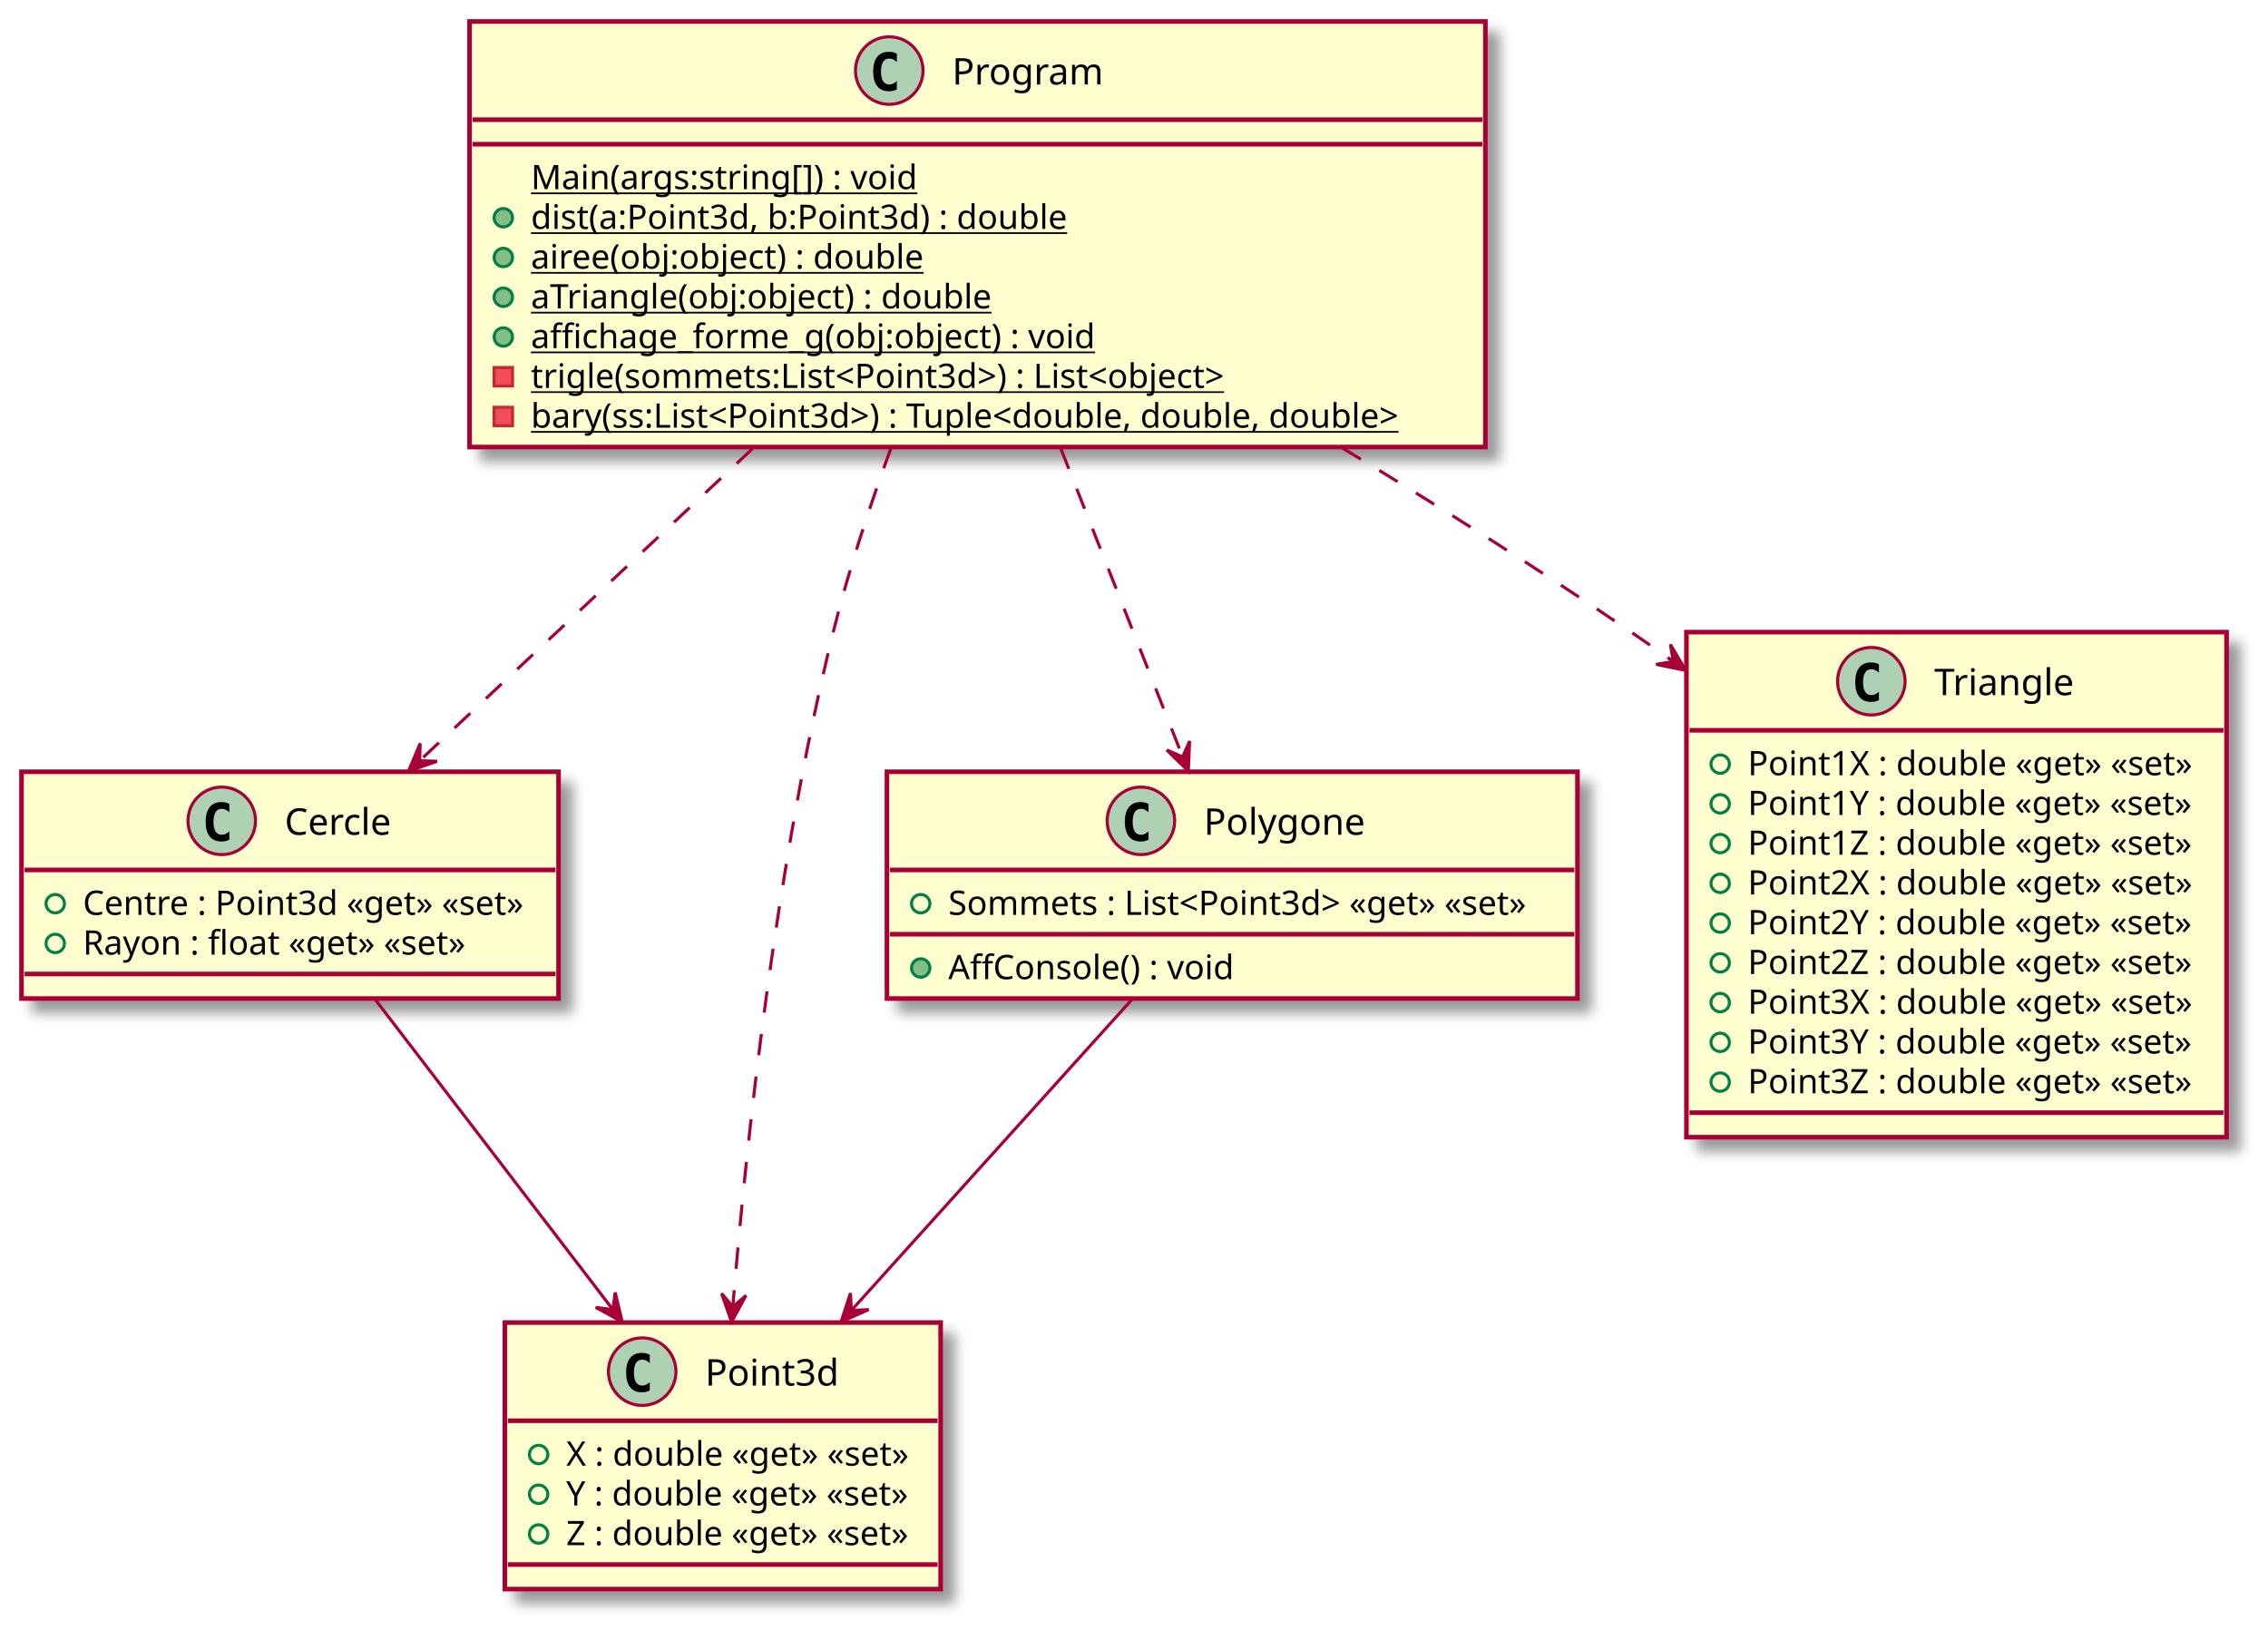
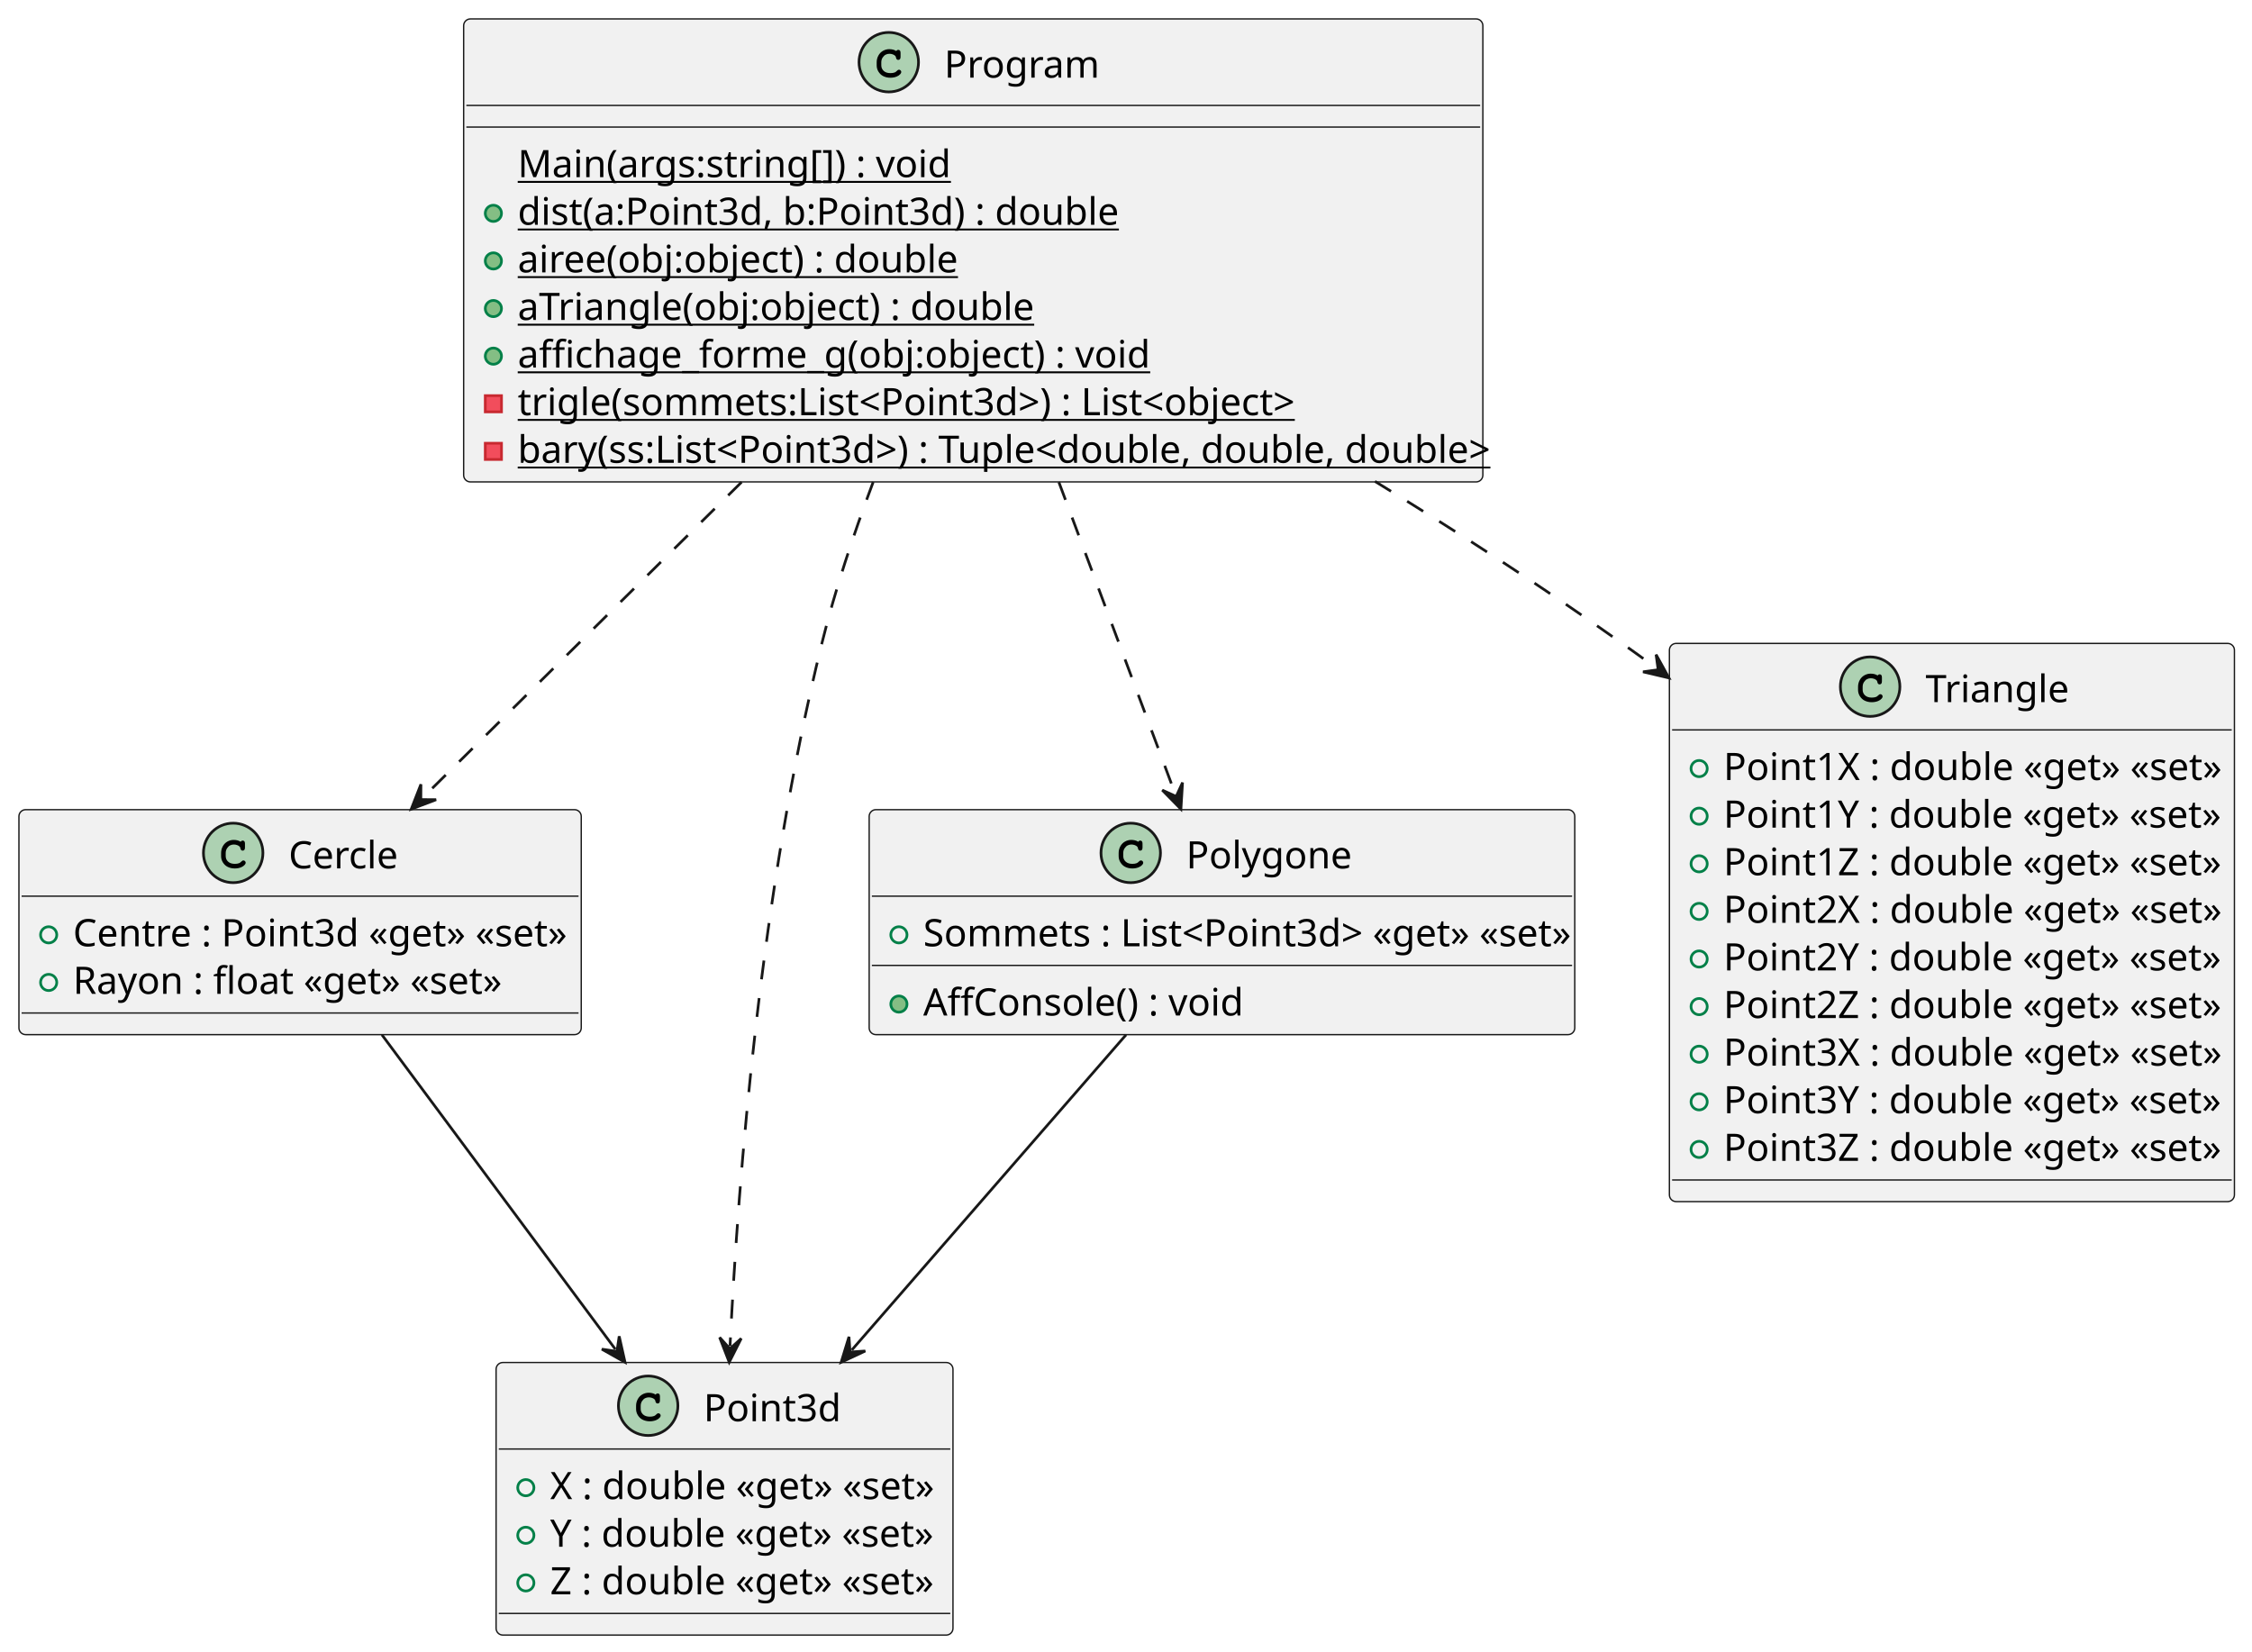
- <svg xmlns="http://www.w3.org/2000/svg" contentScriptType="application/ecmascript" contentStyleType="text/css" height="531px" preserveAspectRatio="none" style="width:739px;height:531px;background:#FFFFFF;" version="1.1" viewBox="0 0 739 531" width="739px" zoomAndPan="magnify">
-   <defs>
-     <filter height="300%" id="f4otr1z3dgwz1" width="300%" x="-1" y="-1">
-       <feGaussianBlur result="blurOut" stdDeviation="2.0" />
-       <feColorMatrix in="blurOut" result="blurOut2" type="matrix" values="0 0 0 0 0 0 0 0 0 0 0 0 0 0 0 0 0 0 .4 0" />
-       <feOffset dx="4.0" dy="4.0" in="blurOut2" result="blurOut3" />
-       <feBlend in="SourceGraphic" in2="blurOut3" mode="normal" />
-     </filter>
-   </defs>
+ <svg xmlns="http://www.w3.org/2000/svg" contentStyleType="text/css" height="611px" preserveAspectRatio="none" style="width:833px;height:611px;background:#FFFFFF;" version="1.1" viewBox="0 0 833 611" width="833px" zoomAndPan="magnify">
+   <defs />
  <g>
-     <rect codeLine="1" fill="#FEFECE" filter="url(#f4otr1z3dgwz1)" height="73.91" id="Cercle" style="stroke:#A80036;stroke-width:1.5;" width="175" x="7" y="251.5" />
-     <ellipse cx="72.25" cy="267.5" fill="#ADD1B2" rx="11" ry="11" style="stroke:#A80036;stroke-width:1.0;" />
-     <path d="M74.723,273.643 Q74.142,273.942 73.503,274.091 Q72.864,274.241 72.158,274.241 Q69.651,274.241 68.332,272.589 Q67.012,270.937 67.012,267.816 Q67.012,264.687 68.332,263.035 Q69.651,261.383 72.158,261.383 Q72.864,261.383 73.511,261.532 Q74.159,261.682 74.723,261.981 L74.723,264.703 Q74.092,264.122 73.499,263.852 Q72.905,263.582 72.274,263.582 Q70.93,263.582 70.245,264.649 Q69.56,265.716 69.56,267.816 Q69.56,269.908 70.245,270.974 Q70.93,272.041 72.274,272.041 Q72.905,272.041 73.499,271.771 Q74.092,271.502 74.723,270.92 Z " fill="#000000" />
-     <text fill="#000000" font-family="sans-serif" font-size="12" lengthAdjust="spacing" textLength="36" x="92.75" y="272.035">Cercle</text>
-     <line style="stroke:#A80036;stroke-width:1.5;" x1="8" x2="181" y1="283.5" y2="283.5" />
-     <ellipse cx="18" cy="294.5" rx="3" ry="3" style="stroke:#038048;stroke-width:1.0;fill:none;" />
-     <text fill="#000000" font-family="sans-serif" font-size="11" lengthAdjust="spacing" textLength="149" x="27" y="298.135">Centre : Point3d «get» «set»</text>
-     <ellipse cx="18" cy="307.455" rx="3" ry="3" style="stroke:#038048;stroke-width:1.0;fill:none;" />
-     <text fill="#000000" font-family="sans-serif" font-size="11" lengthAdjust="spacing" textLength="129" x="27" y="311.09">Rayon : float «get» «set»</text>
-     <line style="stroke:#A80036;stroke-width:1.5;" x1="8" x2="181" y1="317.41" y2="317.41" />
-     <rect codeLine="8" fill="#FEFECE" filter="url(#f4otr1z3dgwz1)" height="86.865" id="Point3d" style="stroke:#A80036;stroke-width:1.5;" width="142" x="164.5" y="431" />
-     <ellipse cx="209.25" cy="447" fill="#ADD1B2" rx="11" ry="11" style="stroke:#A80036;stroke-width:1.0;" />
-     <path d="M211.723,453.143 Q211.142,453.442 210.503,453.591 Q209.864,453.741 209.158,453.741 Q206.651,453.741 205.332,452.089 Q204.012,450.437 204.012,447.316 Q204.012,444.187 205.332,442.535 Q206.651,440.883 209.158,440.883 Q209.864,440.883 210.511,441.032 Q211.159,441.182 211.723,441.481 L211.723,444.203 Q211.092,443.622 210.499,443.352 Q209.905,443.082 209.274,443.082 Q207.93,443.082 207.245,444.149 Q206.56,445.216 206.56,447.316 Q206.56,449.408 207.245,450.474 Q207.93,451.541 209.274,451.541 Q209.905,451.541 210.499,451.271 Q211.092,451.002 211.723,450.42 Z " fill="#000000" />
-     <text fill="#000000" font-family="sans-serif" font-size="12" lengthAdjust="spacing" textLength="44" x="229.75" y="451.535">Point3d</text>
-     <line style="stroke:#A80036;stroke-width:1.5;" x1="165.5" x2="305.5" y1="463" y2="463" />
-     <ellipse cx="175.5" cy="474" rx="3" ry="3" style="stroke:#038048;stroke-width:1.0;fill:none;" />
-     <text fill="#000000" font-family="sans-serif" font-size="11" lengthAdjust="spacing" textLength="116" x="184.5" y="477.635">X : double «get» «set»</text>
-     <ellipse cx="175.5" cy="486.955" rx="3" ry="3" style="stroke:#038048;stroke-width:1.0;fill:none;" />
-     <text fill="#000000" font-family="sans-serif" font-size="11" lengthAdjust="spacing" textLength="116" x="184.5" y="490.59">Y : double «get» «set»</text>
-     <ellipse cx="175.5" cy="499.91" rx="3" ry="3" style="stroke:#038048;stroke-width:1.0;fill:none;" />
-     <text fill="#000000" font-family="sans-serif" font-size="11" lengthAdjust="spacing" textLength="116" x="184.5" y="503.545">Z : double «get» «set»</text>
-     <line style="stroke:#A80036;stroke-width:1.5;" x1="165.5" x2="305.5" y1="509.865" y2="509.865" />
-     <rect codeLine="13" fill="#FEFECE" filter="url(#f4otr1z3dgwz1)" height="73.91" id="Polygone" style="stroke:#A80036;stroke-width:1.5;" width="225" x="289" y="251.5" />
-     <ellipse cx="371.75" cy="267.5" fill="#ADD1B2" rx="11" ry="11" style="stroke:#A80036;stroke-width:1.0;" />
-     <path d="M374.223,273.643 Q373.642,273.942 373.003,274.091 Q372.364,274.241 371.658,274.241 Q369.151,274.241 367.832,272.589 Q366.512,270.937 366.512,267.816 Q366.512,264.687 367.832,263.035 Q369.151,261.383 371.658,261.383 Q372.364,261.383 373.011,261.532 Q373.659,261.682 374.223,261.981 L374.223,264.703 Q373.592,264.122 372.999,263.852 Q372.405,263.582 371.774,263.582 Q370.43,263.582 369.745,264.649 Q369.06,265.716 369.06,267.816 Q369.06,269.908 369.745,270.974 Q370.43,272.041 371.774,272.041 Q372.405,272.041 372.999,271.771 Q373.592,271.502 374.223,270.92 Z " fill="#000000" />
-     <text fill="#000000" font-family="sans-serif" font-size="12" lengthAdjust="spacing" textLength="51" x="392.25" y="272.035">Polygone</text>
-     <line style="stroke:#A80036;stroke-width:1.5;" x1="290" x2="513" y1="283.5" y2="283.5" />
-     <ellipse cx="300" cy="294.5" rx="3" ry="3" style="stroke:#038048;stroke-width:1.0;fill:none;" />
-     <text fill="#000000" font-family="sans-serif" font-size="11" lengthAdjust="spacing" textLength="199" x="309" y="298.135">Sommets : List&lt;Point3d&gt; «get» «set»</text>
-     <line style="stroke:#A80036;stroke-width:1.5;" x1="290" x2="513" y1="304.455" y2="304.455" />
-     <ellipse cx="300" cy="315.455" fill="#84BE84" rx="3" ry="3" style="stroke:#038048;stroke-width:1.0;" />
-     <text fill="#000000" font-family="sans-serif" font-size="11" lengthAdjust="spacing" textLength="100" x="309" y="319.09">AffConsole() : void</text>
-     <rect codeLine="18" fill="#FEFECE" filter="url(#f4otr1z3dgwz1)" height="138.685" id="Program" style="stroke:#A80036;stroke-width:1.5;" width="331" x="153" y="7" />
-     <ellipse cx="289.75" cy="23" fill="#ADD1B2" rx="11" ry="11" style="stroke:#A80036;stroke-width:1.0;" />
-     <path d="M292.223,29.143 Q291.642,29.442 291.003,29.591 Q290.364,29.741 289.658,29.741 Q287.151,29.741 285.832,28.089 Q284.512,26.437 284.512,23.316 Q284.512,20.186 285.832,18.535 Q287.151,16.883 289.658,16.883 Q290.364,16.883 291.011,17.032 Q291.659,17.182 292.223,17.48 L292.223,20.203 Q291.592,19.622 290.999,19.352 Q290.405,19.082 289.774,19.082 Q288.43,19.082 287.745,20.149 Q287.06,21.216 287.06,23.316 Q287.06,25.408 287.745,26.474 Q288.43,27.541 289.774,27.541 Q290.405,27.541 290.999,27.271 Q291.592,27.002 292.223,26.42 Z " fill="#000000" />
-     <text fill="#000000" font-family="sans-serif" font-size="12" lengthAdjust="spacing" textLength="49" x="310.25" y="27.535">Program</text>
-     <line style="stroke:#A80036;stroke-width:1.5;" x1="154" x2="483" y1="39" y2="39" />
-     <line style="stroke:#A80036;stroke-width:1.5;" x1="154" x2="483" y1="47" y2="47" />
-     <text fill="#000000" font-family="sans-serif" font-size="11" lengthAdjust="spacing" text-decoration="underline" textLength="132" x="173" y="61.635">Main(args:string[]) : void</text>
-     <ellipse cx="164" cy="70.955" fill="#84BE84" rx="3" ry="3" style="stroke:#038048;stroke-width:1.0;" />
-     <text fill="#000000" font-family="sans-serif" font-size="11" lengthAdjust="spacing" text-decoration="underline" textLength="181" x="173" y="74.59">dist(a:Point3d, b:Point3d) : double</text>
-     <ellipse cx="164" cy="83.91" fill="#84BE84" rx="3" ry="3" style="stroke:#038048;stroke-width:1.0;" />
-     <text fill="#000000" font-family="sans-serif" font-size="11" lengthAdjust="spacing" text-decoration="underline" textLength="133" x="173" y="87.545">airee(obj:object) : double</text>
-     <ellipse cx="164" cy="96.865" fill="#84BE84" rx="3" ry="3" style="stroke:#038048;stroke-width:1.0;" />
-     <text fill="#000000" font-family="sans-serif" font-size="11" lengthAdjust="spacing" text-decoration="underline" textLength="157" x="173" y="100.5">aTriangle(obj:object) : double</text>
-     <ellipse cx="164" cy="109.82" fill="#84BE84" rx="3" ry="3" style="stroke:#038048;stroke-width:1.0;" />
-     <text fill="#000000" font-family="sans-serif" font-size="11" lengthAdjust="spacing" text-decoration="underline" textLength="193" x="173" y="113.455">affichage_forme_g(obj:object) : void</text>
-     <rect fill="#F24D5C" height="6" style="stroke:#C82930;stroke-width:1.0;" width="6" x="161" y="119.775" />
-     <text fill="#000000" font-family="sans-serif" font-size="11" lengthAdjust="spacing" text-decoration="underline" textLength="245" x="173" y="126.41">trigle(sommets:List&lt;Point3d&gt;) : List&lt;object&gt;</text>
-     <rect fill="#F24D5C" height="6" style="stroke:#C82930;stroke-width:1.0;" width="6" x="161" y="132.731" />
-     <text fill="#000000" font-family="sans-serif" font-size="11" lengthAdjust="spacing" text-decoration="underline" textLength="305" x="173" y="139.365">bary(ss:List&lt;Point3d&gt;) : Tuple&lt;double, double, double&gt;</text>
-     <rect codeLine="31" fill="#FEFECE" filter="url(#f4otr1z3dgwz1)" height="164.596" id="Triangle" style="stroke:#A80036;stroke-width:1.5;" width="176" x="549.5" y="206" />
-     <ellipse cx="609.75" cy="222" fill="#ADD1B2" rx="11" ry="11" style="stroke:#A80036;stroke-width:1.0;" />
-     <path d="M612.223,228.143 Q611.642,228.442 611.003,228.591 Q610.364,228.741 609.658,228.741 Q607.151,228.741 605.832,227.089 Q604.512,225.437 604.512,222.316 Q604.512,219.186 605.832,217.535 Q607.151,215.883 609.658,215.883 Q610.364,215.883 611.011,216.032 Q611.659,216.182 612.223,216.481 L612.223,219.203 Q611.592,218.622 610.999,218.352 Q610.405,218.083 609.774,218.083 Q608.43,218.083 607.745,219.149 Q607.06,220.216 607.06,222.316 Q607.06,224.408 607.745,225.474 Q608.43,226.541 609.774,226.541 Q610.405,226.541 610.999,226.271 Q611.592,226.001 612.223,225.42 Z " fill="#000000" />
-     <text fill="#000000" font-family="sans-serif" font-size="12" lengthAdjust="spacing" textLength="47" x="630.25" y="226.535">Triangle</text>
-     <line style="stroke:#A80036;stroke-width:1.5;" x1="550.5" x2="724.5" y1="238" y2="238" />
-     <ellipse cx="560.5" cy="249" rx="3" ry="3" style="stroke:#038048;stroke-width:1.0;fill:none;" />
-     <text fill="#000000" font-family="sans-serif" font-size="11" lengthAdjust="spacing" textLength="150" x="569.5" y="252.635">Point1X : double «get» «set»</text>
-     <ellipse cx="560.5" cy="261.955" rx="3" ry="3" style="stroke:#038048;stroke-width:1.0;fill:none;" />
-     <text fill="#000000" font-family="sans-serif" font-size="11" lengthAdjust="spacing" textLength="150" x="569.5" y="265.59">Point1Y : double «get» «set»</text>
-     <ellipse cx="560.5" cy="274.91" rx="3" ry="3" style="stroke:#038048;stroke-width:1.0;fill:none;" />
-     <text fill="#000000" font-family="sans-serif" font-size="11" lengthAdjust="spacing" textLength="150" x="569.5" y="278.545">Point1Z : double «get» «set»</text>
-     <ellipse cx="560.5" cy="287.865" rx="3" ry="3" style="stroke:#038048;stroke-width:1.0;fill:none;" />
-     <text fill="#000000" font-family="sans-serif" font-size="11" lengthAdjust="spacing" textLength="150" x="569.5" y="291.5">Point2X : double «get» «set»</text>
-     <ellipse cx="560.5" cy="300.82" rx="3" ry="3" style="stroke:#038048;stroke-width:1.0;fill:none;" />
-     <text fill="#000000" font-family="sans-serif" font-size="11" lengthAdjust="spacing" textLength="150" x="569.5" y="304.455">Point2Y : double «get» «set»</text>
-     <ellipse cx="560.5" cy="313.775" rx="3" ry="3" style="stroke:#038048;stroke-width:1.0;fill:none;" />
-     <text fill="#000000" font-family="sans-serif" font-size="11" lengthAdjust="spacing" textLength="150" x="569.5" y="317.41">Point2Z : double «get» «set»</text>
-     <ellipse cx="560.5" cy="326.731" rx="3" ry="3" style="stroke:#038048;stroke-width:1.0;fill:none;" />
-     <text fill="#000000" font-family="sans-serif" font-size="11" lengthAdjust="spacing" textLength="150" x="569.5" y="330.365">Point3X : double «get» «set»</text>
-     <ellipse cx="560.5" cy="339.685" rx="3" ry="3" style="stroke:#038048;stroke-width:1.0;fill:none;" />
-     <text fill="#000000" font-family="sans-serif" font-size="11" lengthAdjust="spacing" textLength="150" x="569.5" y="343.32">Point3Y : double «get» «set»</text>
-     <ellipse cx="560.5" cy="352.641" rx="3" ry="3" style="stroke:#038048;stroke-width:1.0;fill:none;" />
-     <text fill="#000000" font-family="sans-serif" font-size="11" lengthAdjust="spacing" textLength="150" x="569.5" y="356.275">Point3Z : double «get» «set»</text>
-     <line style="stroke:#A80036;stroke-width:1.5;" x1="550.5" x2="724.5" y1="362.596" y2="362.596" />
-     <path codeLine="6" d="M122.36,325.85 C144.48,354.72 175.57,395.29 199.57,426.61 " fill="none" id="Cercle-to-Point3d" style="stroke:#A80036;stroke-width:1.0;" />
-     <polygon fill="#A80036" points="202.75,430.77,200.451,421.193,199.709,426.801,194.101,426.059,202.75,430.77" style="stroke:#A80036;stroke-width:1.0;" />
-     <path codeLine="17" d="M368.7,325.85 C342.55,354.84 305.76,395.63 277.46,426.99 " fill="none" id="Polygone-to-Point3d" style="stroke:#A80036;stroke-width:1.0;" />
-     <polygon fill="#A80036" points="274.05,430.77,283.052,426.775,277.403,427.061,277.117,421.411,274.05,430.77" style="stroke:#A80036;stroke-width:1.0;" />
-     <path codeLine="27" d="M290.33,146 C283.31,165.16 276.4,186.17 271.5,206 C252.83,281.58 243.23,371.73 238.79,425.7 " fill="none" id="Program-to-Point3d" style="stroke:#A80036;stroke-width:1.0;stroke-dasharray:7.0,7.0;" />
-     <polygon fill="#A80036" points="238.38,430.81,243.087,422.159,238.78,425.826,235.113,421.519,238.38,430.81" style="stroke:#A80036;stroke-width:1.0;" />
-     <path codeLine="28" d="M437.46,146.04 C468.51,164.8 501.63,185.6 531.5,206 C535.98,209.06 540.52,212.23 545.08,215.48 " fill="none" id="Program-to-Triangle" style="stroke:#A80036;stroke-width:1.0;stroke-dasharray:7.0,7.0;" />
-     <polygon fill="#A80036" points="549.27,218.49,544.28,209.999,545.204,215.58,539.623,216.504,549.27,218.49" style="stroke:#A80036;stroke-width:1.0;" />
-     <path codeLine="29" d="M345.68,146.26 C358.77,179.39 374.04,218.01 385.29,246.48 " fill="none" id="Program-to-Polygone" style="stroke:#A80036;stroke-width:1.0;stroke-dasharray:7.0,7.0;" />
-     <polygon fill="#A80036" points="387.2,251.32,387.624,241.48,385.368,246.668,380.18,244.412,387.2,251.32" style="stroke:#A80036;stroke-width:1.0;" />
-     <path codeLine="30" d="M245.15,146.26 C209.23,179.94 167.26,219.29 136.75,247.89 " fill="none" id="Program-to-Cercle" style="stroke:#A80036;stroke-width:1.0;stroke-dasharray:7.0,7.0;" />
-     <polygon fill="#A80036" points="133.09,251.32,142.392,248.083,136.738,247.9,136.92,242.246,133.09,251.32" style="stroke:#A80036;stroke-width:1.0;" />
+     <g id="elem_Cercle">
+       <rect codeLine="1" fill="#F1F1F1" height="83.219" id="Cercle" rx="2.5" ry="2.5" style="stroke:#181818;stroke-width:0.5;" width="208" x="7" y="299.5" />
+       <ellipse cx="86.25" cy="315.5" fill="#ADD1B2" rx="11" ry="11" style="stroke:#181818;stroke-width:1.0;" />
+       <path d="M89.016,311.375 Q89.172,311.156 89.359,311.047 Q89.547,310.938 89.766,310.938 Q90.141,310.938 90.375,311.195 Q90.609,311.453 90.609,312.062 L90.609,313.516 Q90.609,314.125 90.375,314.391 Q90.141,314.656 89.766,314.656 Q89.422,314.656 89.219,314.453 Q89.016,314.266 88.906,313.75 Q88.859,313.391 88.672,313.203 Q88.344,312.828 87.734,312.609 Q87.125,312.391 86.5,312.391 Q85.734,312.391 85.102,312.719 Q84.469,313.047 83.977,313.797 Q83.484,314.547 83.484,315.578 L83.484,316.672 Q83.484,317.906 84.375,318.727 Q85.266,319.547 86.859,319.547 Q87.797,319.547 88.453,319.297 Q88.844,319.141 89.266,318.703 Q89.531,318.438 89.68,318.359 Q89.828,318.281 90.031,318.281 Q90.359,318.281 90.617,318.539 Q90.875,318.797 90.875,319.141 Q90.875,319.484 90.531,319.891 Q90.031,320.469 89.234,320.797 Q88.156,321.25 86.859,321.25 Q85.344,321.25 84.141,320.625 Q83.156,320.125 82.469,319.055 Q81.781,317.984 81.781,316.703 L81.781,315.547 Q81.781,314.219 82.398,313.07 Q83.016,311.922 84.109,311.305 Q85.203,310.688 86.438,310.688 Q87.172,310.688 87.82,310.852 Q88.469,311.016 89.016,311.375 Z " fill="#000000" />
+       <text fill="#000000" font-family="sans-serif" font-size="14" lengthAdjust="spacing" textLength="41" x="106.75" y="321.228">Cercle</text>
+       <line style="stroke:#181818;stroke-width:0.5;" x1="8" x2="214" y1="331.5" y2="331.5" />
+       <ellipse cx="18" cy="345.805" fill="none" rx="3" ry="3" style="stroke:#038048;stroke-width:1.0;" />
+       <text fill="#000000" font-family="sans-serif" font-size="14" lengthAdjust="spacing" textLength="182" x="27" y="350.033">Centre : Point3d «get» «set»</text>
+       <ellipse cx="18" cy="363.414" fill="none" rx="3" ry="3" style="stroke:#038048;stroke-width:1.0;" />
+       <text fill="#000000" font-family="sans-serif" font-size="14" lengthAdjust="spacing" textLength="159" x="27" y="367.643">Rayon : float «get» «set»</text>
+       <line style="stroke:#181818;stroke-width:0.5;" x1="8" x2="214" y1="374.719" y2="374.719" />
+     </g>
+     <g id="elem_Point3d">
+       <rect codeLine="8" fill="#F1F1F1" height="100.828" id="Point3d" rx="2.5" ry="2.5" style="stroke:#181818;stroke-width:0.5;" width="169" x="183.5" y="504" />
+       <ellipse cx="239.75" cy="520" fill="#ADD1B2" rx="11" ry="11" style="stroke:#181818;stroke-width:1.0;" />
+       <path d="M242.516,515.875 Q242.672,515.656 242.859,515.547 Q243.047,515.438 243.266,515.438 Q243.641,515.438 243.875,515.695 Q244.109,515.953 244.109,516.562 L244.109,518.016 Q244.109,518.625 243.875,518.891 Q243.641,519.156 243.266,519.156 Q242.922,519.156 242.719,518.953 Q242.516,518.766 242.406,518.25 Q242.359,517.891 242.172,517.703 Q241.844,517.328 241.234,517.109 Q240.625,516.891 240,516.891 Q239.234,516.891 238.602,517.219 Q237.969,517.547 237.477,518.297 Q236.984,519.047 236.984,520.078 L236.984,521.172 Q236.984,522.406 237.875,523.227 Q238.766,524.047 240.359,524.047 Q241.297,524.047 241.953,523.797 Q242.344,523.641 242.766,523.203 Q243.031,522.938 243.18,522.859 Q243.328,522.781 243.531,522.781 Q243.859,522.781 244.117,523.039 Q244.375,523.297 244.375,523.641 Q244.375,523.984 244.031,524.391 Q243.531,524.969 242.734,525.297 Q241.656,525.75 240.359,525.75 Q238.844,525.75 237.641,525.125 Q236.656,524.625 235.969,523.555 Q235.281,522.484 235.281,521.203 L235.281,520.047 Q235.281,518.719 235.898,517.57 Q236.516,516.422 237.609,515.805 Q238.703,515.188 239.938,515.188 Q240.672,515.188 241.32,515.352 Q241.969,515.516 242.516,515.875 Z " fill="#000000" />
+       <text fill="#000000" font-family="sans-serif" font-size="14" lengthAdjust="spacing" textLength="48" x="260.25" y="525.729">Point3d</text>
+       <line style="stroke:#181818;stroke-width:0.5;" x1="184.5" x2="351.5" y1="536" y2="536" />
+       <ellipse cx="194.5" cy="550.305" fill="none" rx="3" ry="3" style="stroke:#038048;stroke-width:1.0;" />
+       <text fill="#000000" font-family="sans-serif" font-size="14" lengthAdjust="spacing" textLength="142" x="203.5" y="554.533">X : double «get» «set»</text>
+       <ellipse cx="194.5" cy="567.914" fill="none" rx="3" ry="3" style="stroke:#038048;stroke-width:1.0;" />
+       <text fill="#000000" font-family="sans-serif" font-size="14" lengthAdjust="spacing" textLength="143" x="203.5" y="572.143">Y : double «get» «set»</text>
+       <ellipse cx="194.5" cy="585.523" fill="none" rx="3" ry="3" style="stroke:#038048;stroke-width:1.0;" />
+       <text fill="#000000" font-family="sans-serif" font-size="14" lengthAdjust="spacing" textLength="142" x="203.5" y="589.752">Z : double «get» «set»</text>
+       <line style="stroke:#181818;stroke-width:0.5;" x1="184.5" x2="351.5" y1="596.828" y2="596.828" />
+     </g>
+     <g id="elem_Polygone">
+       <rect codeLine="13" fill="#F1F1F1" height="83.219" id="Polygone" rx="2.5" ry="2.5" style="stroke:#181818;stroke-width:0.5;" width="261" x="321.5" y="299.5" />
+       <ellipse cx="418.25" cy="315.5" fill="#ADD1B2" rx="11" ry="11" style="stroke:#181818;stroke-width:1.0;" />
+       <path d="M421.016,311.375 Q421.172,311.156 421.359,311.047 Q421.547,310.938 421.766,310.938 Q422.141,310.938 422.375,311.195 Q422.609,311.453 422.609,312.062 L422.609,313.516 Q422.609,314.125 422.375,314.391 Q422.141,314.656 421.766,314.656 Q421.422,314.656 421.219,314.453 Q421.016,314.266 420.906,313.75 Q420.859,313.391 420.672,313.203 Q420.344,312.828 419.734,312.609 Q419.125,312.391 418.5,312.391 Q417.734,312.391 417.102,312.719 Q416.469,313.047 415.977,313.797 Q415.484,314.547 415.484,315.578 L415.484,316.672 Q415.484,317.906 416.375,318.727 Q417.266,319.547 418.859,319.547 Q419.797,319.547 420.453,319.297 Q420.844,319.141 421.266,318.703 Q421.531,318.438 421.68,318.359 Q421.828,318.281 422.031,318.281 Q422.359,318.281 422.617,318.539 Q422.875,318.797 422.875,319.141 Q422.875,319.484 422.531,319.891 Q422.031,320.469 421.234,320.797 Q420.156,321.25 418.859,321.25 Q417.344,321.25 416.141,320.625 Q415.156,320.125 414.469,319.055 Q413.781,317.984 413.781,316.703 L413.781,315.547 Q413.781,314.219 414.398,313.07 Q415.016,311.922 416.109,311.305 Q417.203,310.688 418.438,310.688 Q419.172,310.688 419.82,310.852 Q420.469,311.016 421.016,311.375 Z " fill="#000000" />
+       <text fill="#000000" font-family="sans-serif" font-size="14" lengthAdjust="spacing" textLength="59" x="438.75" y="321.228">Polygone</text>
+       <line style="stroke:#181818;stroke-width:0.5;" x1="322.5" x2="581.5" y1="331.5" y2="331.5" />
+       <ellipse cx="332.5" cy="345.805" fill="none" rx="3" ry="3" style="stroke:#038048;stroke-width:1.0;" />
+       <text fill="#000000" font-family="sans-serif" font-size="14" lengthAdjust="spacing" textLength="235" x="341.5" y="350.033">Sommets : List&lt;Point3d&gt; «get» «set»</text>
+       <line style="stroke:#181818;stroke-width:0.5;" x1="322.5" x2="581.5" y1="357.109" y2="357.109" />
+       <ellipse cx="332.5" cy="371.414" fill="#84BE84" rx="3" ry="3" style="stroke:#038048;stroke-width:1.0;" />
+       <text fill="#000000" font-family="sans-serif" font-size="14" lengthAdjust="spacing" textLength="117" x="341.5" y="375.643">AffConsole() : void</text>
+     </g>
+     <g id="elem_Program">
+       <rect codeLine="18" fill="#F1F1F1" height="171.266" id="Program" rx="2.5" ry="2.5" style="stroke:#181818;stroke-width:0.5;" width="377" x="171.5" y="7" />
+       <ellipse cx="328.75" cy="23" fill="#ADD1B2" rx="11" ry="11" style="stroke:#181818;stroke-width:1.0;" />
+       <path d="M331.516,18.875 Q331.672,18.656 331.859,18.547 Q332.047,18.438 332.266,18.438 Q332.641,18.438 332.875,18.695 Q333.109,18.953 333.109,19.562 L333.109,21.016 Q333.109,21.625 332.875,21.891 Q332.641,22.156 332.266,22.156 Q331.922,22.156 331.719,21.953 Q331.516,21.766 331.406,21.25 Q331.359,20.891 331.172,20.703 Q330.844,20.328 330.234,20.109 Q329.625,19.891 329,19.891 Q328.234,19.891 327.602,20.219 Q326.969,20.547 326.477,21.297 Q325.984,22.047 325.984,23.078 L325.984,24.172 Q325.984,25.406 326.875,26.227 Q327.766,27.047 329.359,27.047 Q330.297,27.047 330.953,26.797 Q331.344,26.641 331.766,26.203 Q332.031,25.938 332.18,25.859 Q332.328,25.781 332.531,25.781 Q332.859,25.781 333.117,26.039 Q333.375,26.297 333.375,26.641 Q333.375,26.984 333.031,27.391 Q332.531,27.969 331.734,28.297 Q330.656,28.75 329.359,28.75 Q327.844,28.75 326.641,28.125 Q325.656,27.625 324.969,26.555 Q324.281,25.484 324.281,24.203 L324.281,23.047 Q324.281,21.719 324.898,20.57 Q325.516,19.422 326.609,18.805 Q327.703,18.188 328.938,18.188 Q329.672,18.188 330.32,18.352 Q330.969,18.516 331.516,18.875 Z " fill="#000000" />
+       <text fill="#000000" font-family="sans-serif" font-size="14" lengthAdjust="spacing" textLength="54" x="349.25" y="28.729">Program</text>
+       <line style="stroke:#181818;stroke-width:0.5;" x1="172.5" x2="547.5" y1="39" y2="39" />
+       <line style="stroke:#181818;stroke-width:0.5;" x1="172.5" x2="547.5" y1="47" y2="47" />
+       <text fill="#000000" font-family="sans-serif" font-size="14" lengthAdjust="spacing" text-decoration="underline" textLength="153" x="191.5" y="65.533">Main(args:string[]) : void</text>
+       <ellipse cx="182.5" cy="78.914" fill="#84BE84" rx="3" ry="3" style="stroke:#038048;stroke-width:1.0;" />
+       <text fill="#000000" font-family="sans-serif" font-size="14" lengthAdjust="spacing" text-decoration="underline" textLength="215" x="191.5" y="83.143">dist(a:Point3d, b:Point3d) : double</text>
+       <ellipse cx="182.5" cy="96.523" fill="#84BE84" rx="3" ry="3" style="stroke:#038048;stroke-width:1.0;" />
+       <text fill="#000000" font-family="sans-serif" font-size="14" lengthAdjust="spacing" text-decoration="underline" textLength="158" x="191.5" y="100.752">airee(obj:object) : double</text>
+       <ellipse cx="182.5" cy="114.133" fill="#84BE84" rx="3" ry="3" style="stroke:#038048;stroke-width:1.0;" />
+       <text fill="#000000" font-family="sans-serif" font-size="14" lengthAdjust="spacing" text-decoration="underline" textLength="186" x="191.5" y="118.361">aTriangle(obj:object) : double</text>
+       <ellipse cx="182.5" cy="131.742" fill="#84BE84" rx="3" ry="3" style="stroke:#038048;stroke-width:1.0;" />
+       <text fill="#000000" font-family="sans-serif" font-size="14" lengthAdjust="spacing" text-decoration="underline" textLength="227" x="191.5" y="135.971">affichage_forme_g(obj:object) : void</text>
+       <rect fill="#F24D5C" height="6" style="stroke:#C82930;stroke-width:1.0;" width="6" x="179.5" y="146.352" />
+       <text fill="#000000" font-family="sans-serif" font-size="14" lengthAdjust="spacing" text-decoration="underline" textLength="275" x="191.5" y="153.58">trigle(sommets:List&lt;Point3d&gt;) : List&lt;object&gt;</text>
+       <rect fill="#F24D5C" height="6" style="stroke:#C82930;stroke-width:1.0;" width="6" x="179.5" y="163.961" />
+       <text fill="#000000" font-family="sans-serif" font-size="14" lengthAdjust="spacing" text-decoration="underline" textLength="351" x="191.5" y="171.19">bary(ss:List&lt;Point3d&gt;) : Tuple&lt;double, double, double&gt;</text>
+     </g>
+     <g id="elem_Triangle">
+       <rect codeLine="31" fill="#F1F1F1" height="206.484" id="Triangle" rx="2.5" ry="2.5" style="stroke:#181818;stroke-width:0.5;" width="209" x="617.5" y="238" />
+       <ellipse cx="691.75" cy="254" fill="#ADD1B2" rx="11" ry="11" style="stroke:#181818;stroke-width:1.0;" />
+       <path d="M694.516,249.875 Q694.672,249.656 694.859,249.547 Q695.047,249.438 695.266,249.438 Q695.641,249.438 695.875,249.695 Q696.109,249.953 696.109,250.562 L696.109,252.016 Q696.109,252.625 695.875,252.891 Q695.641,253.156 695.266,253.156 Q694.922,253.156 694.719,252.953 Q694.516,252.766 694.406,252.25 Q694.359,251.891 694.172,251.703 Q693.844,251.328 693.234,251.109 Q692.625,250.891 692,250.891 Q691.234,250.891 690.602,251.219 Q689.969,251.547 689.477,252.297 Q688.984,253.047 688.984,254.078 L688.984,255.172 Q688.984,256.406 689.875,257.227 Q690.766,258.047 692.359,258.047 Q693.297,258.047 693.953,257.797 Q694.344,257.641 694.766,257.203 Q695.031,256.938 695.18,256.859 Q695.328,256.781 695.531,256.781 Q695.859,256.781 696.117,257.039 Q696.375,257.297 696.375,257.641 Q696.375,257.984 696.031,258.391 Q695.531,258.969 694.734,259.297 Q693.656,259.75 692.359,259.75 Q690.844,259.75 689.641,259.125 Q688.656,258.625 687.969,257.555 Q687.281,256.484 687.281,255.203 L687.281,254.047 Q687.281,252.719 687.898,251.57 Q688.516,250.422 689.609,249.805 Q690.703,249.188 691.938,249.188 Q692.672,249.188 693.32,249.352 Q693.969,249.516 694.516,249.875 Z " fill="#000000" />
+       <text fill="#000000" font-family="sans-serif" font-size="14" lengthAdjust="spacing" textLength="52" x="712.25" y="259.728">Triangle</text>
+       <line style="stroke:#181818;stroke-width:0.5;" x1="618.5" x2="825.5" y1="270" y2="270" />
+       <ellipse cx="628.5" cy="284.305" fill="none" rx="3" ry="3" style="stroke:#038048;stroke-width:1.0;" />
+       <text fill="#000000" font-family="sans-serif" font-size="14" lengthAdjust="spacing" textLength="182" x="637.5" y="288.533">Point1X : double «get» «set»</text>
+       <ellipse cx="628.5" cy="301.914" fill="none" rx="3" ry="3" style="stroke:#038048;stroke-width:1.0;" />
+       <text fill="#000000" font-family="sans-serif" font-size="14" lengthAdjust="spacing" textLength="183" x="637.5" y="306.143">Point1Y : double «get» «set»</text>
+       <ellipse cx="628.5" cy="319.523" fill="none" rx="3" ry="3" style="stroke:#038048;stroke-width:1.0;" />
+       <text fill="#000000" font-family="sans-serif" font-size="14" lengthAdjust="spacing" textLength="182" x="637.5" y="323.752">Point1Z : double «get» «set»</text>
+       <ellipse cx="628.5" cy="337.133" fill="none" rx="3" ry="3" style="stroke:#038048;stroke-width:1.0;" />
+       <text fill="#000000" font-family="sans-serif" font-size="14" lengthAdjust="spacing" textLength="182" x="637.5" y="341.361">Point2X : double «get» «set»</text>
+       <ellipse cx="628.5" cy="354.742" fill="none" rx="3" ry="3" style="stroke:#038048;stroke-width:1.0;" />
+       <text fill="#000000" font-family="sans-serif" font-size="14" lengthAdjust="spacing" textLength="183" x="637.5" y="358.971">Point2Y : double «get» «set»</text>
+       <ellipse cx="628.5" cy="372.352" fill="none" rx="3" ry="3" style="stroke:#038048;stroke-width:1.0;" />
+       <text fill="#000000" font-family="sans-serif" font-size="14" lengthAdjust="spacing" textLength="182" x="637.5" y="376.58">Point2Z : double «get» «set»</text>
+       <ellipse cx="628.5" cy="389.961" fill="none" rx="3" ry="3" style="stroke:#038048;stroke-width:1.0;" />
+       <text fill="#000000" font-family="sans-serif" font-size="14" lengthAdjust="spacing" textLength="182" x="637.5" y="394.19">Point3X : double «get» «set»</text>
+       <ellipse cx="628.5" cy="407.57" fill="none" rx="3" ry="3" style="stroke:#038048;stroke-width:1.0;" />
+       <text fill="#000000" font-family="sans-serif" font-size="14" lengthAdjust="spacing" textLength="183" x="637.5" y="411.799">Point3Y : double «get» «set»</text>
+       <ellipse cx="628.5" cy="425.18" fill="none" rx="3" ry="3" style="stroke:#038048;stroke-width:1.0;" />
+       <text fill="#000000" font-family="sans-serif" font-size="14" lengthAdjust="spacing" textLength="182" x="637.5" y="429.408">Point3Z : double «get» «set»</text>
+       <line style="stroke:#181818;stroke-width:0.5;" x1="618.5" x2="825.5" y1="436.484" y2="436.484" />
+     </g>
+     <g id="link_Cercle_Point3d">
+       <path codeLine="6" d="M141.27,382.78 C166.93,417.35 200.243,462.233 227.613,499.093 " fill="none" id="Cercle-to-Point3d" style="stroke:#181818;stroke-width:1.0;" />
+       <polygon fill="#181818" points="231.19,503.91,229.036,494.3,228.209,499.896,222.613,499.069,231.19,503.91" style="stroke:#181818;stroke-width:1.0;" />
+     </g>
+     <g id="link_Polygone_Point3d">
+       <path codeLine="17" d="M416.52,382.78 C386.45,417.35 347.148,462.524 315.078,499.384 " fill="none" id="Polygone-to-Point3d" style="stroke:#181818;stroke-width:1.0;" />
+       <polygon fill="#181818" points="311.14,503.91,320.065,499.746,314.422,500.138,314.03,494.495,311.14,503.91" style="stroke:#181818;stroke-width:1.0;" />
+     </g>
+     <g id="link_Program_Point3d">
+       <path codeLine="27" d="M322.99,178.29 C315.73,197.62 308.86,218.28 304,238 C281.27,330.2 273.125,435.167 270.035,497.907 " fill="none" id="Program-to-Point3d" style="stroke:#181818;stroke-width:1.0;stroke-dasharray:7.0,7.0;" />
+       <polygon fill="#181818" points="269.74,503.9,274.178,495.108,269.986,498.906,266.188,494.714,269.74,503.9" style="stroke:#181818;stroke-width:1.0;" />
+     </g>
+     <g id="link_Program_Triangle">
+       <path codeLine="28" d="M508.58,178.06 C539.37,196.93 571.19,217.47 600,238 C605.73,242.09 606.75,242.744 612.55,247.144 " fill="none" id="Program-to-Triangle" style="stroke:#181818;stroke-width:1.0;stroke-dasharray:7.0,7.0;" />
+       <polygon fill="#181818" points="617.33,250.77,612.577,242.144,613.346,247.748,607.742,248.517,617.33,250.77" style="stroke:#181818;stroke-width:1.0;" />
+     </g>
+     <g id="link_Program_Polygone">
+       <path codeLine="29" d="M391.66,178.33 C406.94,219.28 422.472,260.879 434.712,293.679 " fill="none" id="Program-to-Polygone" style="stroke:#181818;stroke-width:1.0;stroke-dasharray:7.0,7.0;" />
+       <polygon fill="#181818" points="436.81,299.3,437.411,289.469,435.062,294.615,429.916,292.267,436.81,299.3" style="stroke:#181818;stroke-width:1.0;" />
+     </g>
+     <g id="link_Program_Cercle">
+       <path codeLine="30" d="M274.31,178.33 C232.95,219.28 189.504,262.279 156.374,295.079 " fill="none" id="Program-to-Cercle" style="stroke:#181818;stroke-width:1.0;stroke-dasharray:7.0,7.0;" />
+       <polygon fill="#181818" points="152.11,299.3,161.32,295.81,155.663,295.782,155.691,290.125,152.11,299.3" style="stroke:#181818;stroke-width:1.0;" />
+     </g>
  </g>
</svg>
